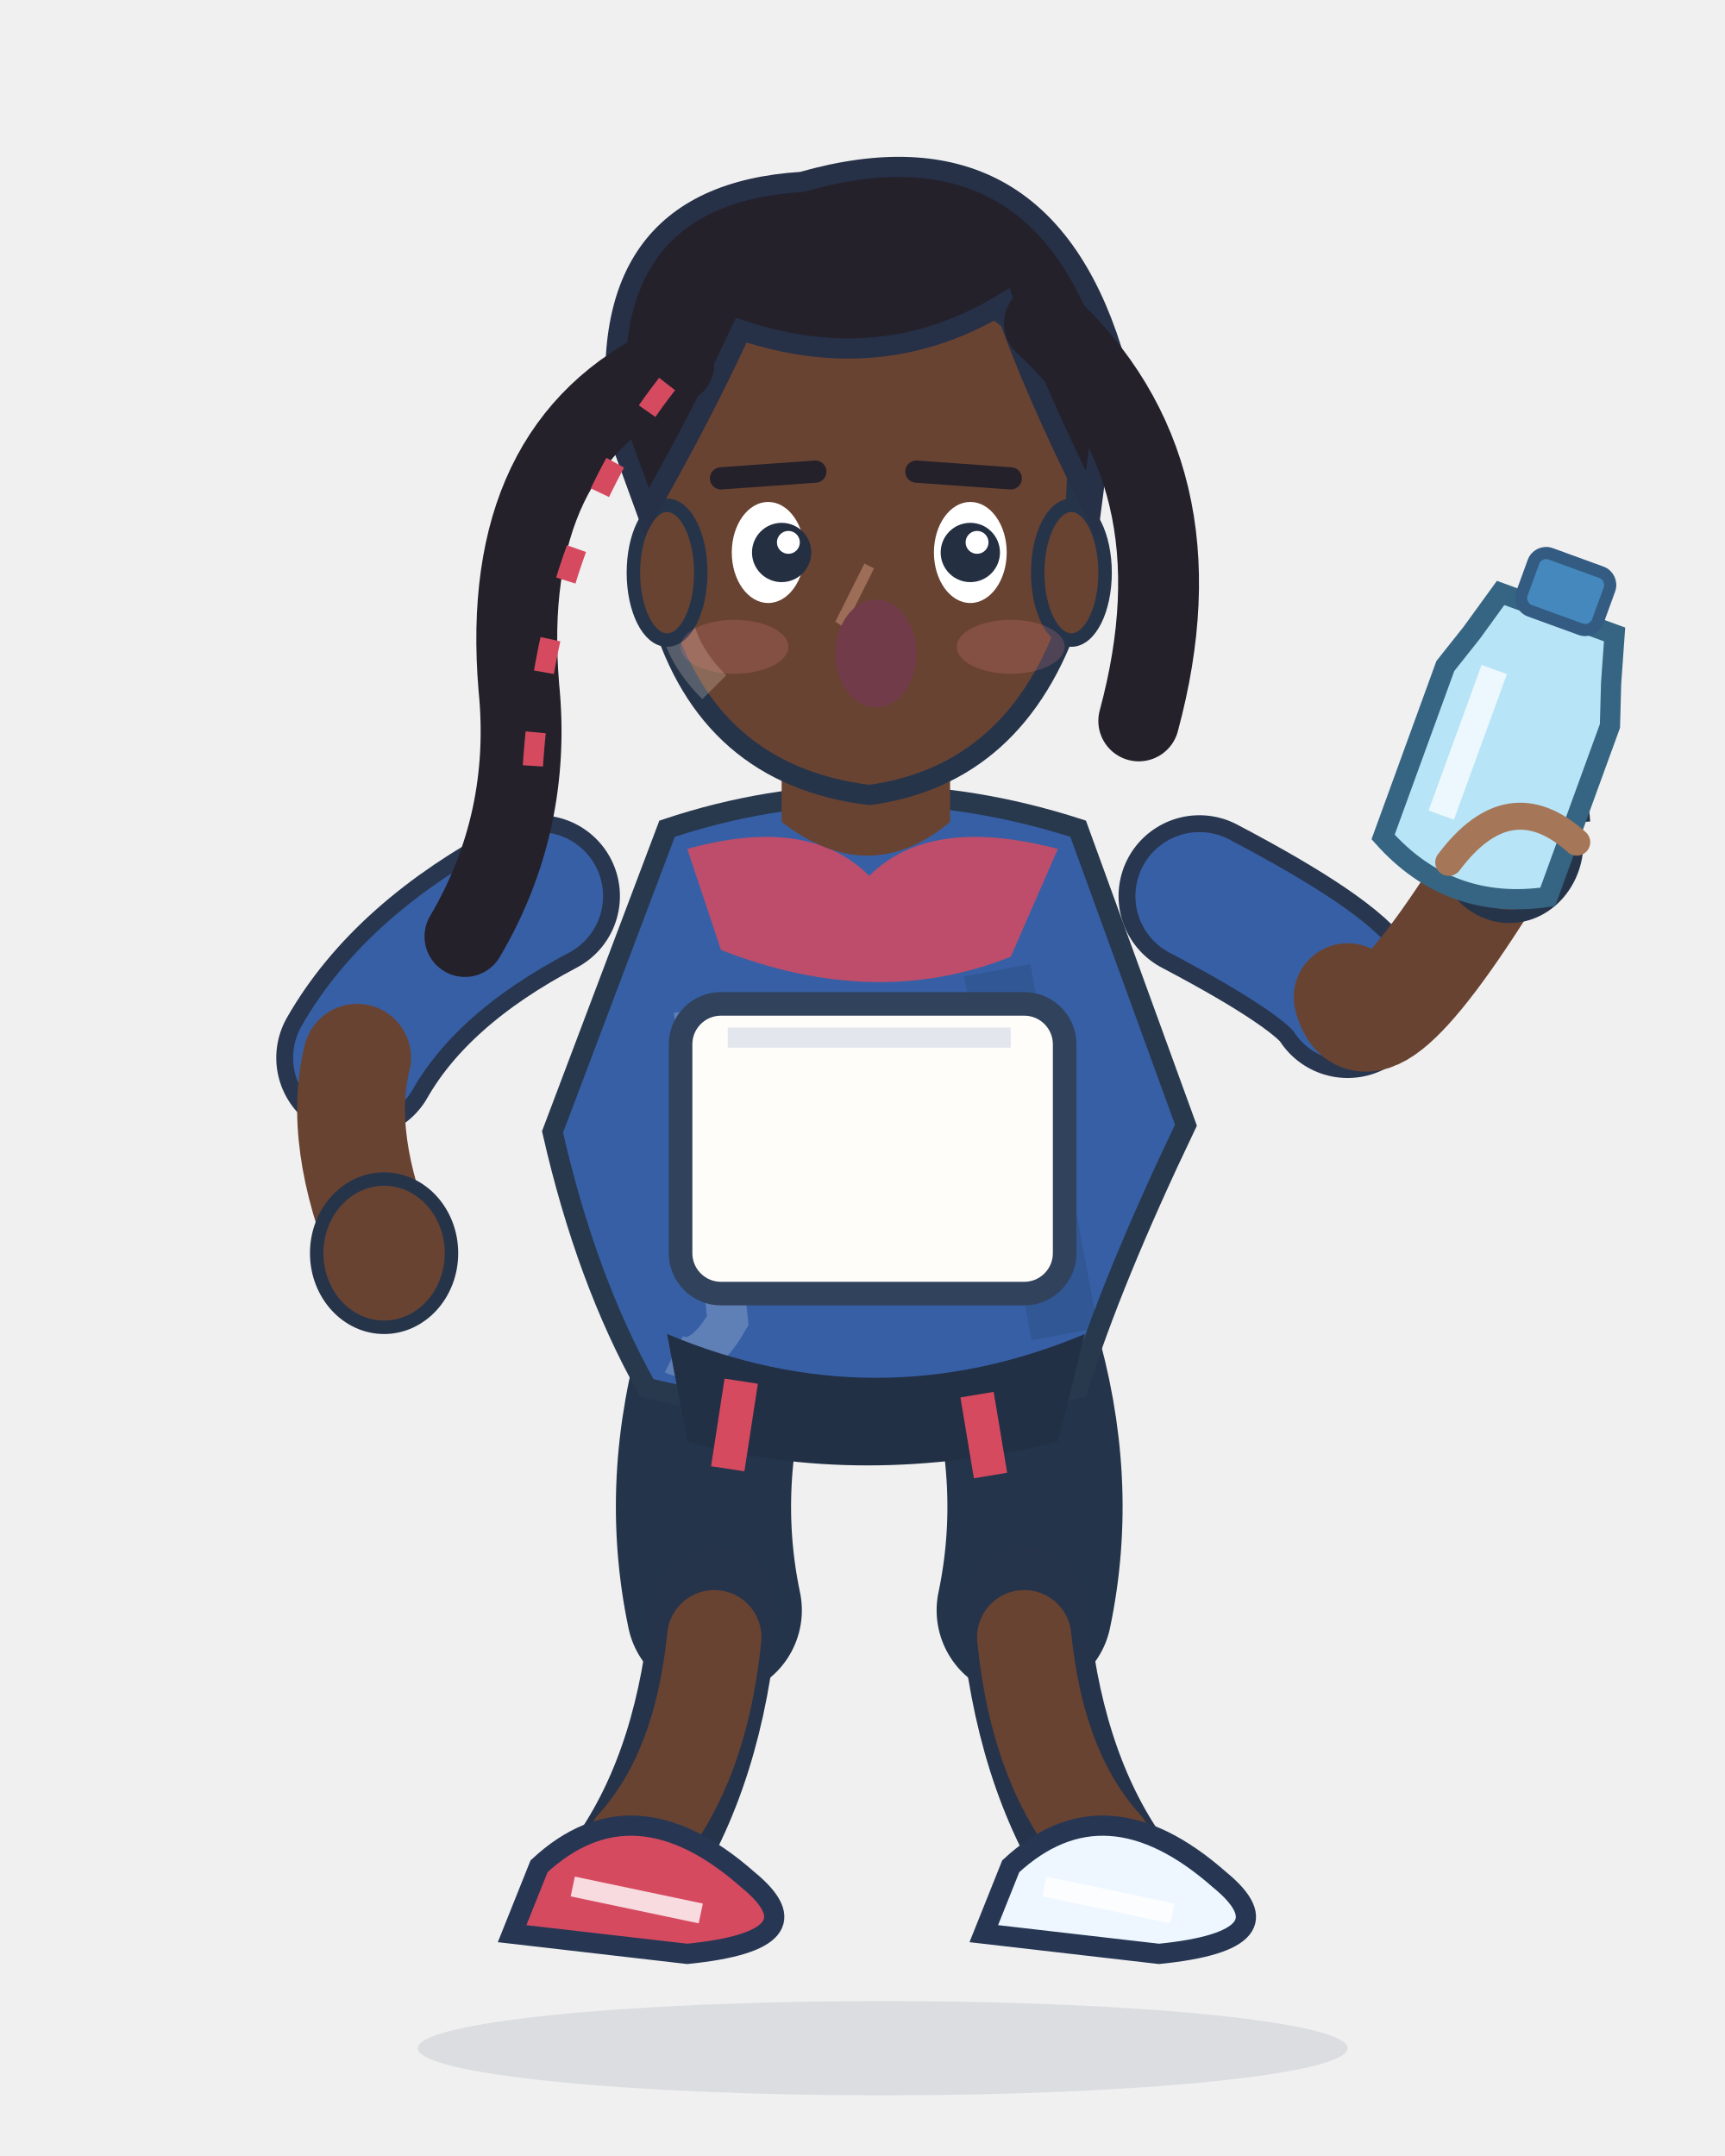
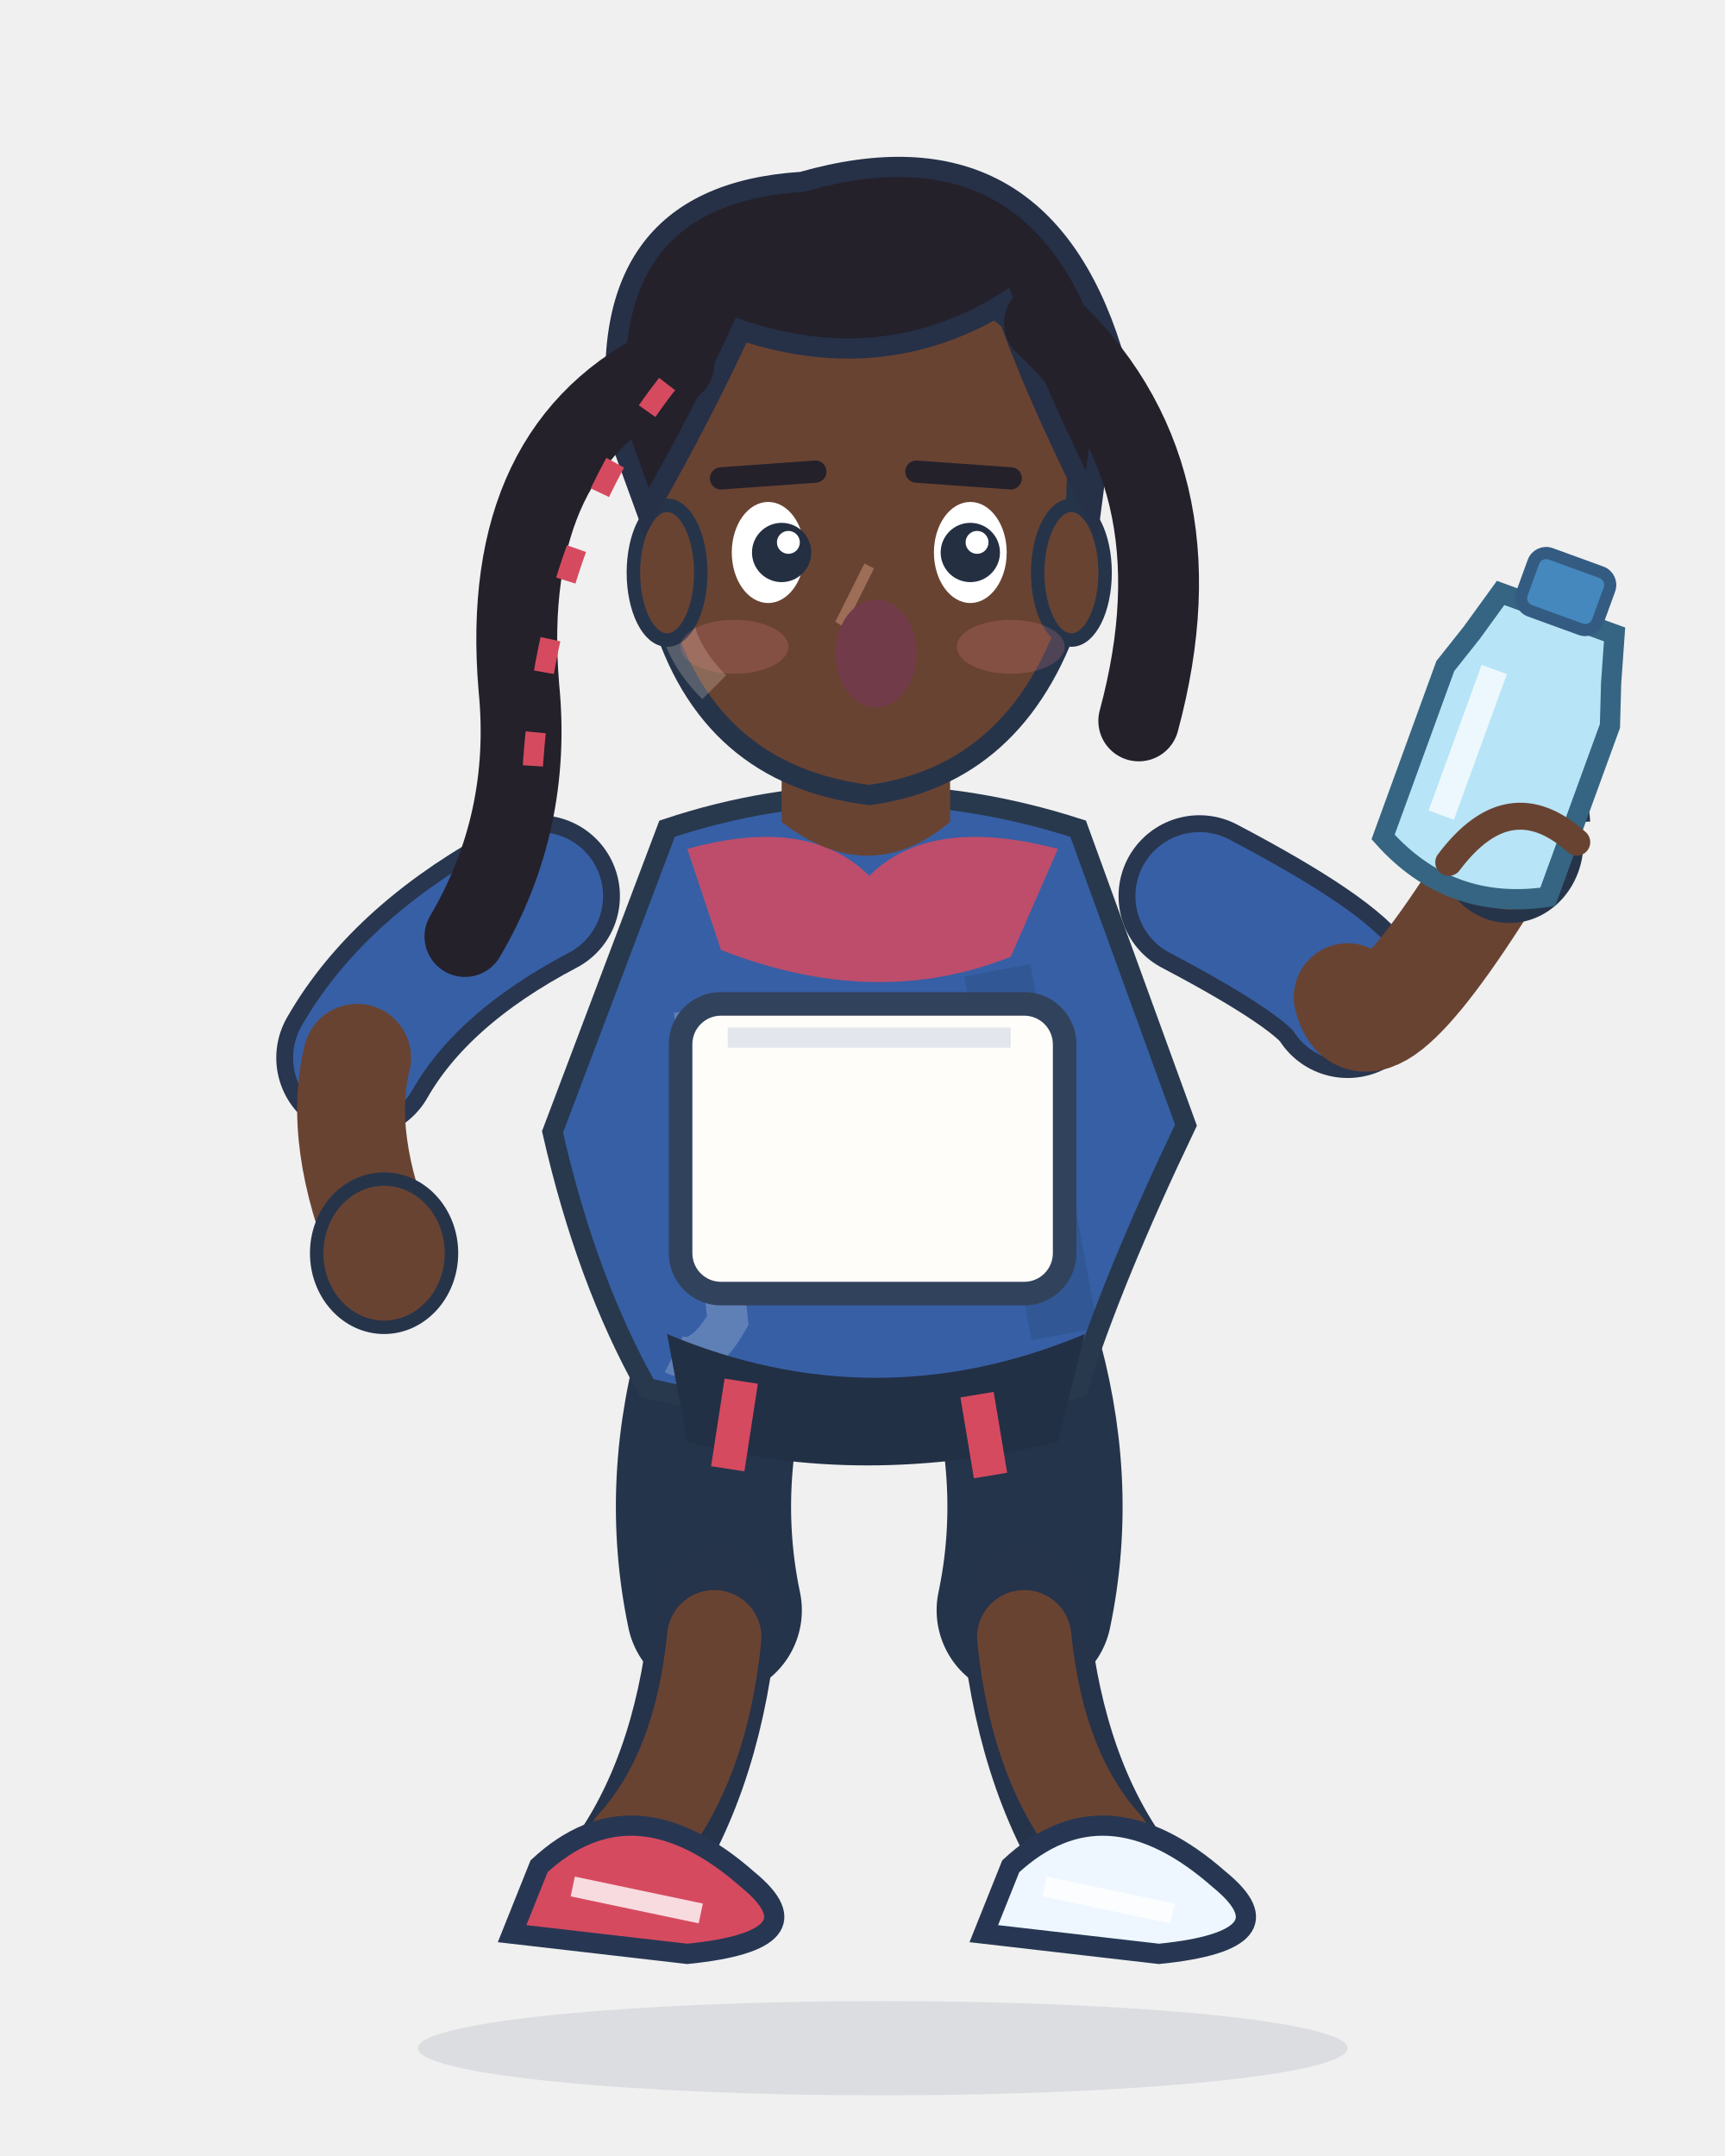
<svg xmlns="http://www.w3.org/2000/svg" width="256" height="320" viewBox="0 0 256 320" role="img" aria-label="FR female catch">
  <g id="body_19_pose" transform="translate(0 0)">
    <ellipse cx="131" cy="304" rx="69" ry="7" fill="#26385c" opacity=".10" />
    <g id="legs">
      <g id="leg_left">
        <path d="M108 200 Q102 220 106 239" stroke="#24344a" stroke-width="26" stroke-linecap="round" fill="none" />
        <path d="M106 239 Q104 262 94 277" stroke="#25334b" stroke-width="19" stroke-linecap="round" fill="none" />
        <path d="M106 243 Q104 263 94 274" stroke="#694332" stroke-width="14" stroke-linecap="round" fill="none" />
        <path d="M80 277 Q94 264 111 279 Q122 288 102 290 L76 287Z" fill="#d64a60" stroke="#273753" stroke-width="3" />
        <path d="M85 280 L104 284" stroke="#ffffff" stroke-width="3" opacity=".8" />
      </g>
      <g id="leg_right">
        <path d="M150 200 Q156 220 152 239" stroke="#24344a" stroke-width="26" stroke-linecap="round" fill="none" />
        <path d="M152 239 Q154 262 164 277" stroke="#25334b" stroke-width="19" stroke-linecap="round" fill="none" />
        <path d="M152 243 Q154 263 164 274" stroke="#694332" stroke-width="14" stroke-linecap="round" fill="none" />
        <path d="M150 277 Q164 264 181 279 Q192 288 172 290 L146 287Z" fill="#eef7ff" stroke="#273753" stroke-width="3" />
        <path d="M155 280 L174 284" stroke="#ffffff" stroke-width="3" opacity=".8" />
      </g>
    </g>
    <g id="arm_left">
      <path d="M80 133 Q61 143 53 157" fill="none" stroke="#28364f" stroke-width="24" stroke-linecap="round" />
      <path d="M80 133 Q61 143 53 157" fill="none" stroke="#375fa5" stroke-width="19" stroke-linecap="round" />
      <path d="M53 157 Q50 169 57 186" stroke="#694332" stroke-width="16" stroke-linecap="round" fill="none" />
      <ellipse cx="57" cy="186" rx="10" ry="11" fill="#694332" stroke="#26344a" stroke-width="2" />
    </g>
    <g id="torso">
      <path d="M99 123 Q129 113 160 123 L176 167 Q165 190 160 206 Q129 214 96 206 Q87 190 82 168Z" fill="#375fa5" stroke="#28394e" stroke-width="3" />
      <path d="M102 126 Q120 121 129 130 Q138 121 157 126 L150 142 Q130 150 107 141Z" fill="#d64a60" opacity=".84" />
      <path d="M103 150 L108 196 Q104 203 100 201" stroke="#fff" stroke-opacity=".20" stroke-width="6" fill="none" />
      <path d="M148 144 L158 198" stroke="#193451" stroke-opacity=".18" stroke-width="10" fill="none" />
      <path d="M116 113 L116 122 Q129 132 141 122 L141 111Z" fill="#694332" />
      <path d="M99 198 Q130 211 161 198 L157 214 Q128 221 102 214Z" fill="#223045" />
      <path d="M110 205 L108 218 M145 207 L147 219" stroke="#d64a60" stroke-width="5" />
    </g>
    <g id="arm_right">
      <path d="M178 133 Q197 143 200 148" fill="none" stroke="#28364f" stroke-width="24" stroke-linecap="round" />
      <path d="M178 133 Q197 143 200 148" fill="none" stroke="#375fa5" stroke-width="19" stroke-linecap="round" />
      <path d="M200 148 Q203 160 224 125" stroke="#694332" stroke-width="16" stroke-linecap="round" fill="none" />
      <ellipse cx="224" cy="125" rx="10" ry="11" fill="#694332" stroke="#26344a" stroke-width="2" />
      <path d="M220 117 Q234 108 235 122" fill="none" stroke="#26344a" stroke-width="2" />
    </g>
    <g id="face">
      <path d="M97 67 Q99 42 128 40 Q155 41 160 67 L159 91 Q151 115 129 118 Q105 115 98 91Z" fill="#694332" stroke="#26344a" stroke-width="3" />
      <path d="M102 83 Q97 93 106 102" stroke="#fff1dd" stroke-width="5" opacity=".22" fill="none" />
      <ellipse cx="99" cy="85" rx="5" ry="10" fill="#694332" stroke="#26344a" stroke-width="2" />
      <ellipse cx="159" cy="85" rx="5" ry="10" fill="#694332" stroke="#26344a" stroke-width="2" />
      <path d="M107 71 L121 70 M136 70 L150 71" fill="none" stroke="#24212b" stroke-width="3.3" stroke-linecap="round" />
      <ellipse cx="114" cy="82" rx="5.4" ry="7.5" fill="#fff" />
      <ellipse cx="144" cy="82" rx="5.4" ry="7.5" fill="#fff" />
      <circle cx="116" cy="82" r="4.4" fill="#242f42" />
      <circle cx="144" cy="82" r="4.4" fill="#242f42" />
      <circle cx="117" cy="80.5" r="1.7" fill="#fff" />
      <circle cx="145" cy="80.5" r="1.7" fill="#fff" />
      <path d="M129 84 L125 92 Q128 94 133 92" stroke="#9d6d58" stroke-width="1.6" fill="none" />
      <ellipse cx="109" cy="96" rx="8" ry="4" fill="#ee8382" opacity=".21" />
      <ellipse cx="150" cy="96" rx="8" ry="4" fill="#ee8382" opacity=".21" />
      <ellipse cx="130" cy="97" rx="6" ry="8" fill="#713b4a" />
    </g>
    <g id="hair">
      <path d="M92 65 Q87 29 119 27 Q154 17 165 52 L162 75 Q153 57 149 45 Q131 56 110 49 Q104 62 96 76Z" fill="#24212b" stroke="#263047" stroke-width="3" />
      <path d="M100 54 Q74 66 77 102 Q79 122 69 139 M155 48 Q179 70 169 107" stroke="#24212b" stroke-width="12" stroke-linecap="round" fill="none" />
      <path d="M99 57 Q81 80 79 115" stroke="#d64a60" stroke-width="3" stroke-dasharray="5 9" fill="none" />
    </g>
    <g id="bib_placeholder">
      <rect x="101" y="149" width="57" height="43" rx="6" fill="#fffdf9" stroke="#31425c" stroke-width="3.5" />
      <path d="M108 154 H150" stroke="#e3e7ed" stroke-width="3" />
    </g>
  </g>
  <g id="received_supply" transform="translate(225 108) rotate(20)">
    <path d="M-9 -18 H9 L11 -11 L13 -5 V22 Q0 29 -13 22 V-5 L-11 -11Z" fill="#b7e4f6" stroke="#356582" stroke-width="3" />
    <rect x="-6" y="-26" width="12" height="9" rx="2" fill="#4488be" stroke="#345b82" stroke-width="1.8" />
    <path d="M-6 -7 V16" stroke="#fff" stroke-width="4" opacity=".74" />
  </g>
-   <path id="fingers_over_supply" d="M215 128 Q224 116 234 125" fill="none" stroke="#a57657" stroke-width="4" stroke-linecap="round" />
+   <path id="fingers_over_supply" d="M215 128 Q224 116 234 125" fill="none" stroke="#694332" stroke-width="4" stroke-linecap="round" />
</svg>
